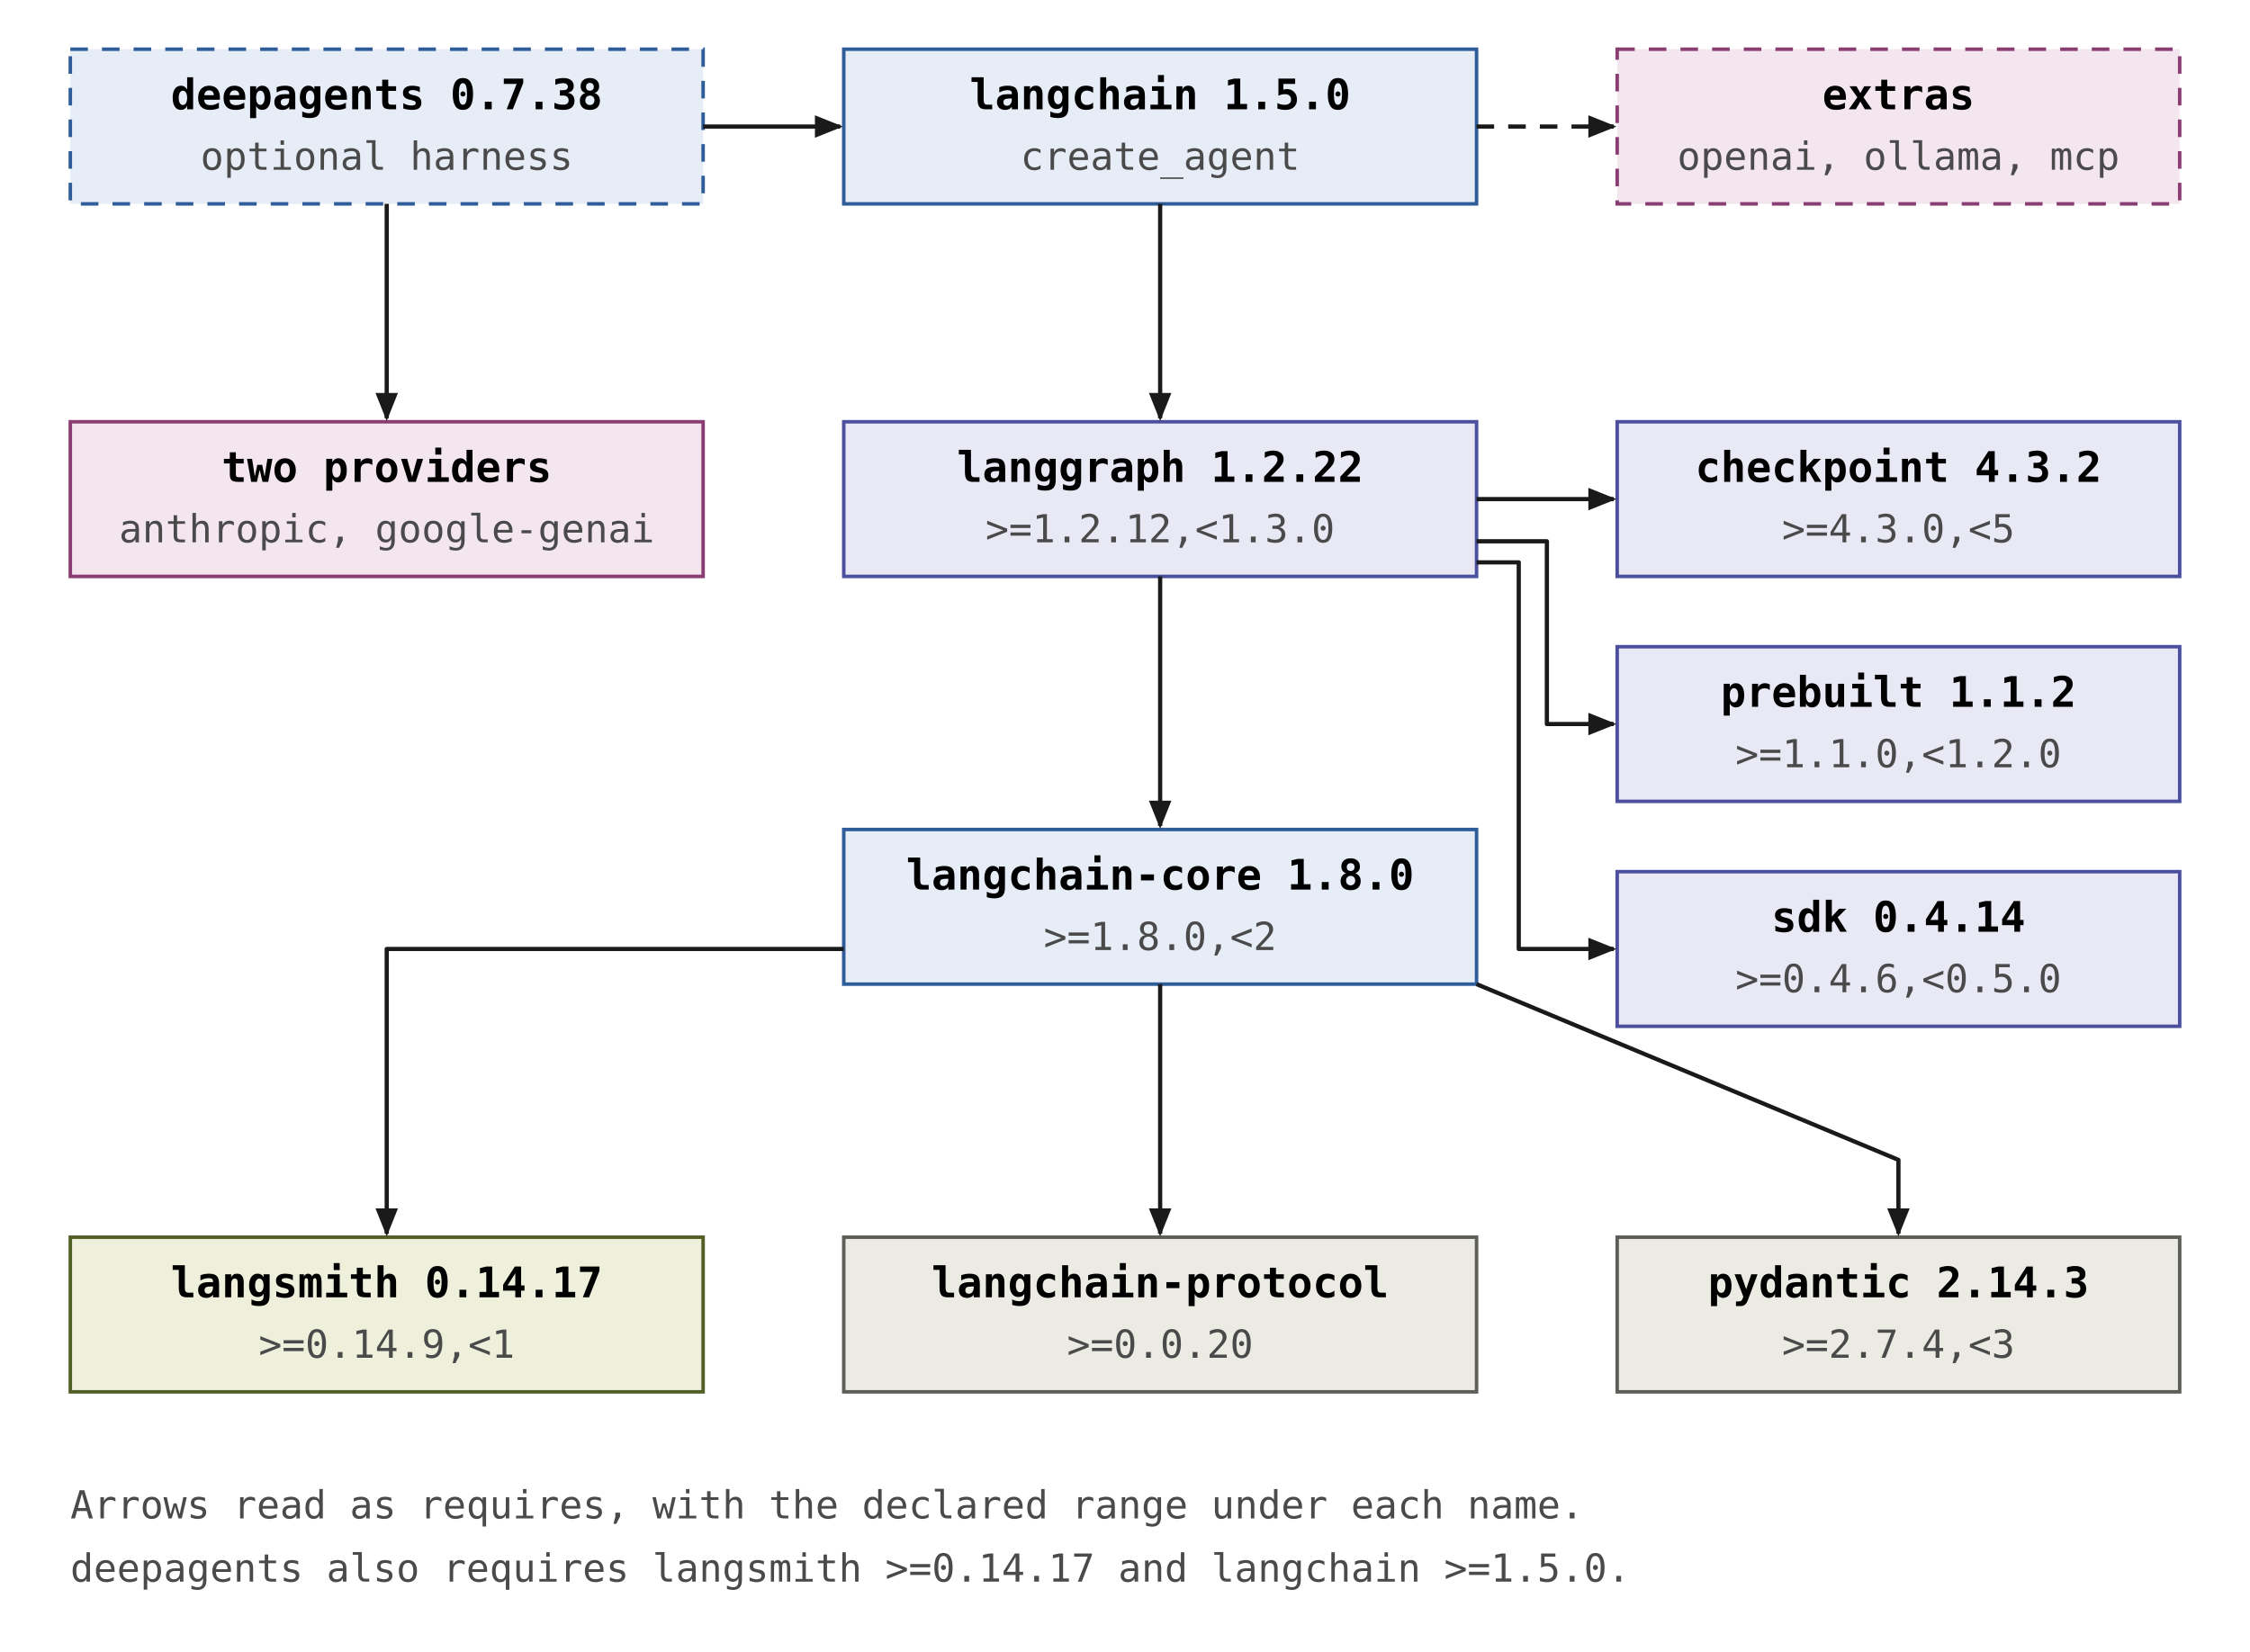
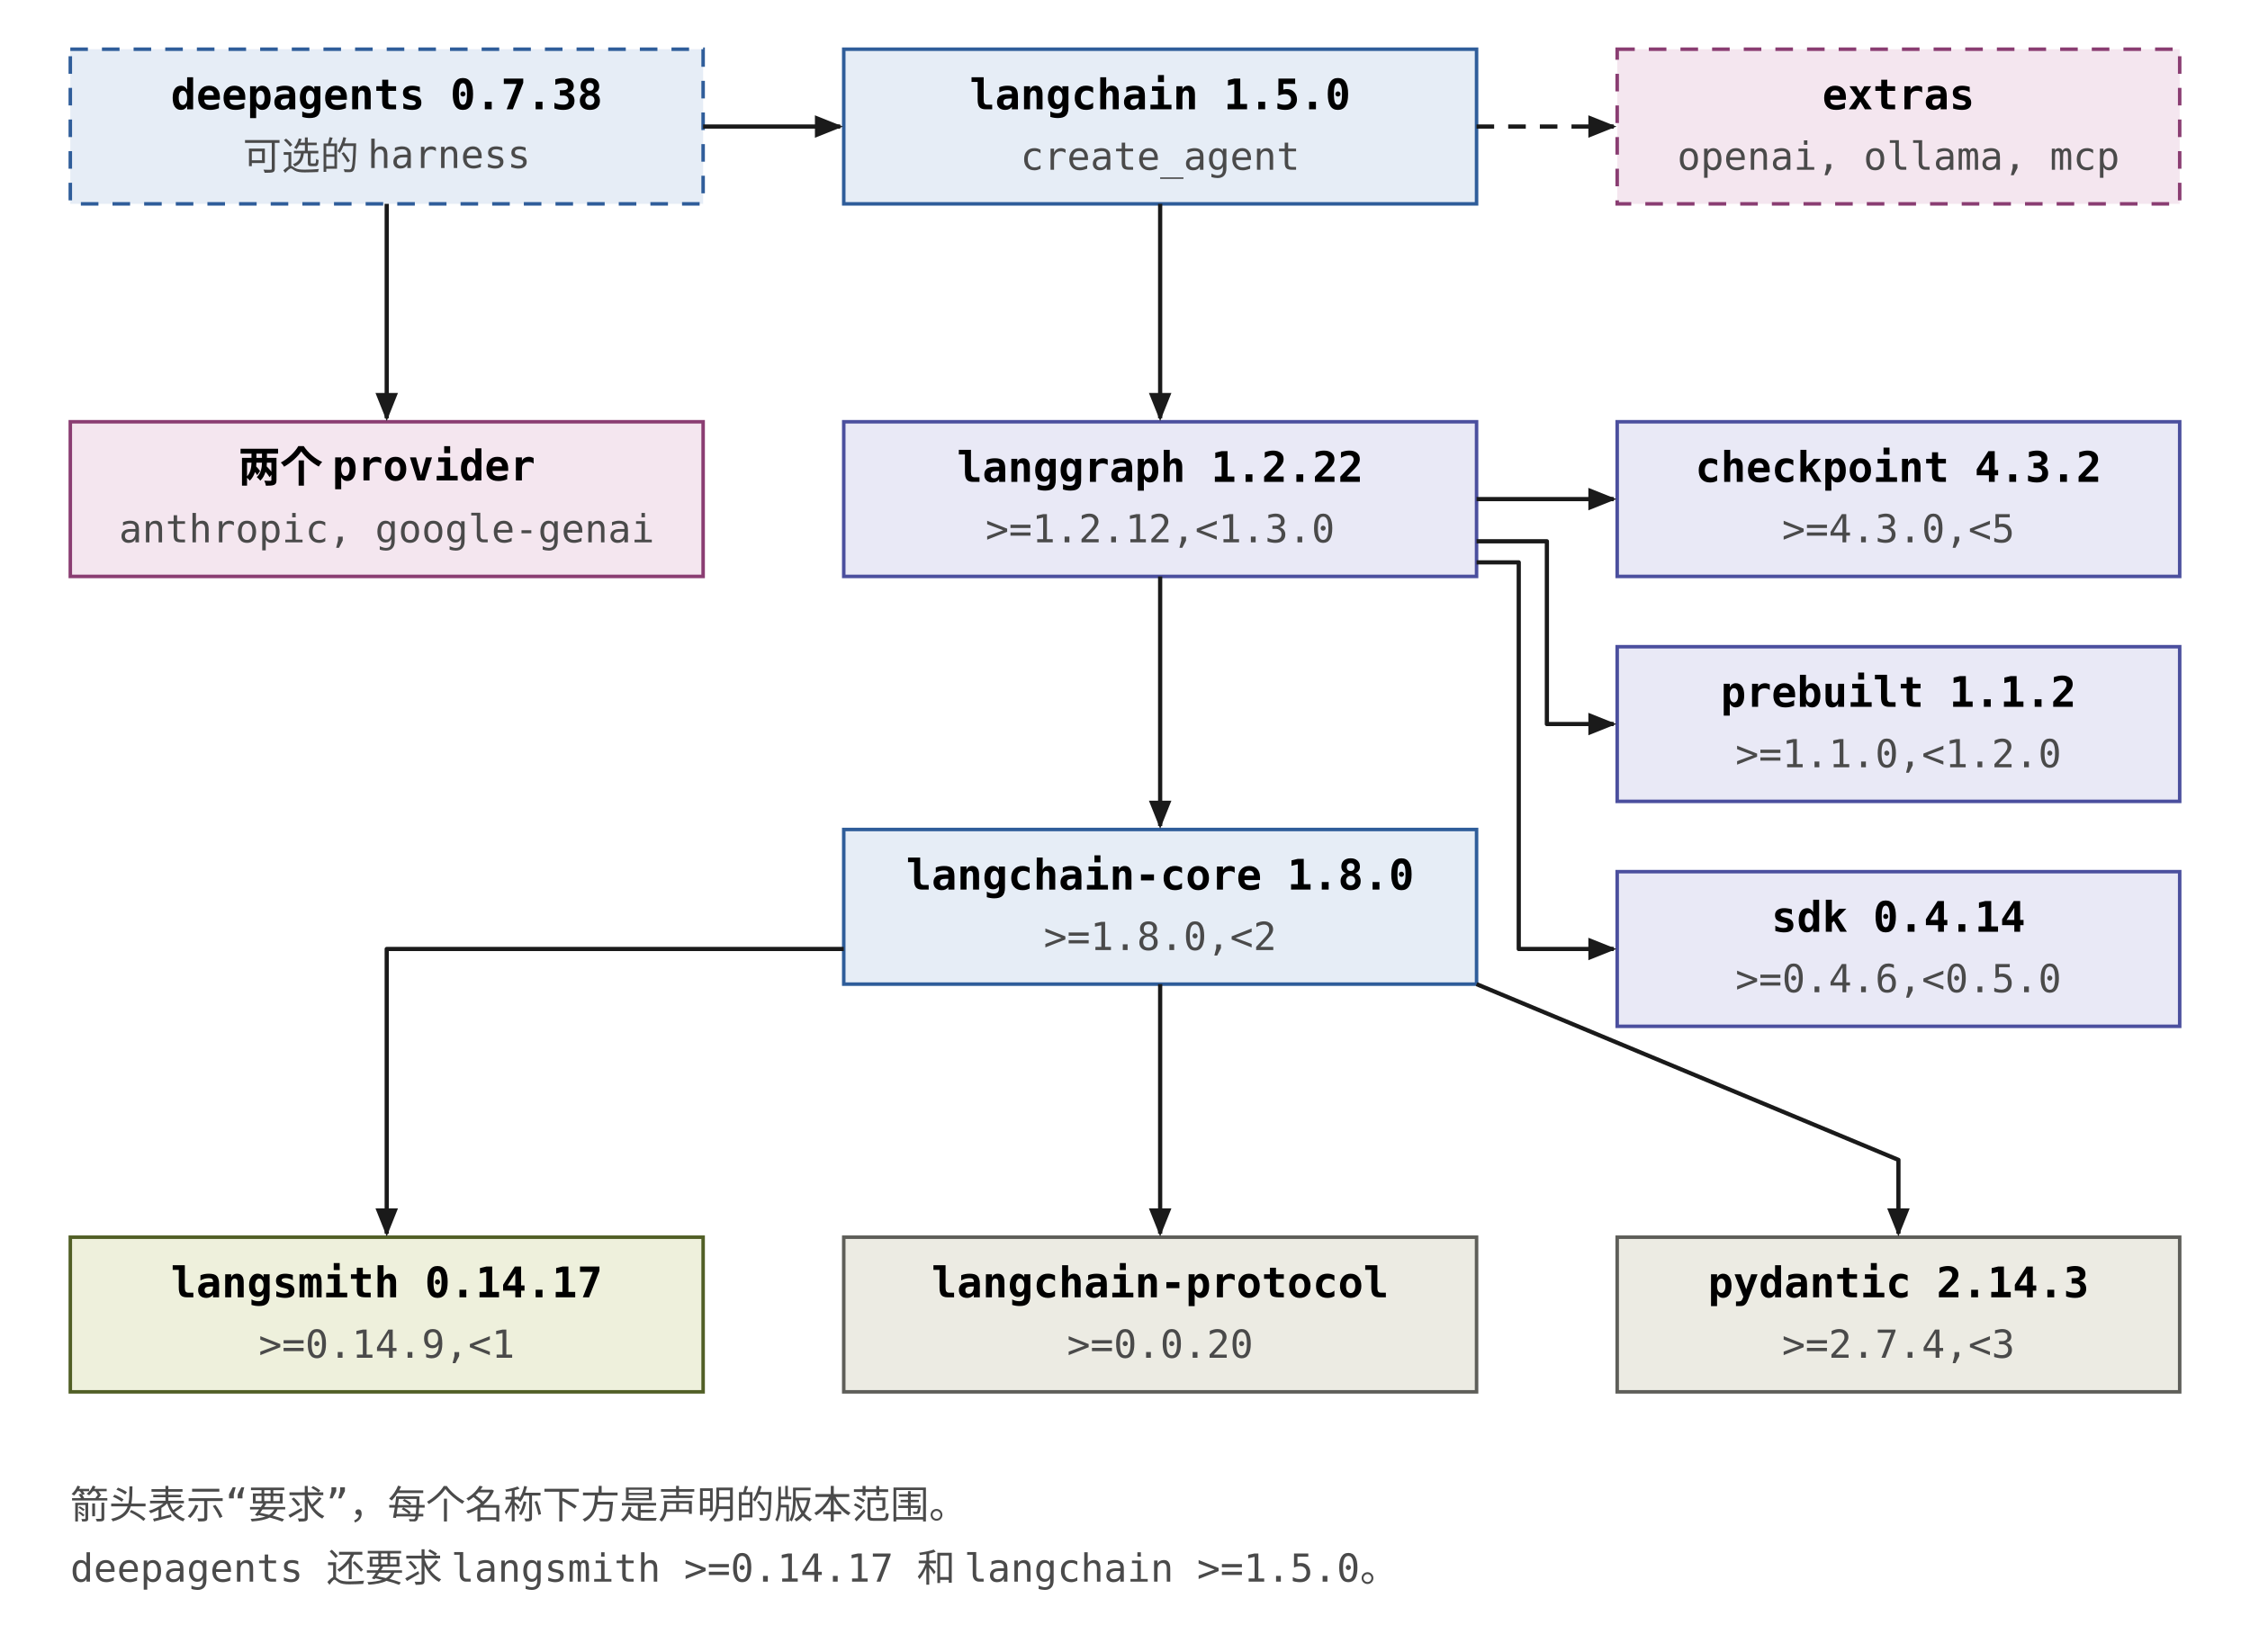
<svg xmlns="http://www.w3.org/2000/svg" viewBox="0 0 640 470" role="img" aria-labelledby="fig-3-1-title fig-3-1-desc" font-family="JetBrains Mono, ui-monospace, monospace">
  <defs>
    <marker id="fig-3-1-head-ink" viewBox="0 0 10 10" refX="9" refY="5" markerWidth="8" markerHeight="8" markerUnits="userSpaceOnUse" orient="auto-start-reverse">
      <path d="M0 1 L10 5 L0 9 z" fill="var(--m-ink, #1a1a1a)" />
    </marker>
  </defs>
  <rect x="20" y="14" width="180" height="44" fill="var(--m-blue-fill, #e6edf6)" stroke="var(--m-blue-ink, #2f5d9a)" stroke-dasharray="5 4" />
  <text x="110" y="31.1" font-size="12" text-anchor="middle" font-weight="700">deepagents 0.7.38</text>
-   <text x="110" y="48.3" font-size="11" text-anchor="middle" class="m-serif" fill="var(--m-ink-soft, #4a4a4a)">optional harness</text>
+   <text x="110" y="48.3" font-size="11" text-anchor="middle" class="m-serif" fill="var(--m-ink-soft, #4a4a4a)">可选的 harness</text>
  <rect x="240" y="14" width="180" height="44" fill="var(--m-blue-fill, #e6edf6)" stroke="var(--m-blue-ink, #2f5d9a)" />
  <text x="330" y="31.1" font-size="12" text-anchor="middle" font-weight="700">langchain 1.5.0</text>
  <text x="330" y="48.3" font-size="11" text-anchor="middle" class="m-serif" fill="var(--m-ink-soft, #4a4a4a)">create_agent</text>
  <rect x="460" y="14" width="160" height="44" fill="var(--m-plum-fill, #f4e6ef)" stroke="var(--m-plum-ink, #8a3d72)" stroke-dasharray="5 4" />
  <text x="540" y="31.1" font-size="12" text-anchor="middle" font-weight="700">extras</text>
  <text x="540" y="48.3" font-size="11" text-anchor="middle" class="m-serif" fill="var(--m-ink-soft, #4a4a4a)">openai, ollama, mcp</text>
  <rect x="20" y="120" width="180" height="44" fill="var(--m-plum-fill, #f4e6ef)" stroke="var(--m-plum-ink, #8a3d72)" />
-   <text x="110" y="137.1" font-size="12" text-anchor="middle" font-weight="700">two providers</text>
+   <text x="110" y="137.1" font-size="12" text-anchor="middle" font-weight="700">两个 provider</text>
  <text x="110" y="154.3" font-size="11" text-anchor="middle" class="m-serif" fill="var(--m-ink-soft, #4a4a4a)">anthropic, google-genai</text>
  <rect x="240" y="120" width="180" height="44" fill="var(--m-indigo-fill, #e9e9f6)" stroke="var(--m-indigo-ink, #4b4f9e)" />
  <text x="330" y="137.1" font-size="12" text-anchor="middle" font-weight="700">langgraph 1.2.22</text>
  <text x="330" y="154.3" font-size="11" text-anchor="middle" class="m-serif" fill="var(--m-ink-soft, #4a4a4a)">&gt;=1.2.12,&lt;1.3.0</text>
  <rect x="240" y="236" width="180" height="44" fill="var(--m-blue-fill, #e6edf6)" stroke="var(--m-blue-ink, #2f5d9a)" />
  <text x="330" y="253.1" font-size="12" text-anchor="middle" font-weight="700">langchain-core 1.8.0</text>
  <text x="330" y="270.3" font-size="11" text-anchor="middle" class="m-serif" fill="var(--m-ink-soft, #4a4a4a)">&gt;=1.8.0,&lt;2</text>
  <rect x="460" y="120" width="160" height="44" fill="var(--m-indigo-fill, #e9e9f6)" stroke="var(--m-indigo-ink, #4b4f9e)" />
  <text x="540" y="137.1" font-size="12" text-anchor="middle" font-weight="700">checkpoint 4.3.2</text>
  <text x="540" y="154.3" font-size="11" text-anchor="middle" class="m-serif" fill="var(--m-ink-soft, #4a4a4a)">&gt;=4.3.0,&lt;5</text>
  <rect x="460" y="184" width="160" height="44" fill="var(--m-indigo-fill, #e9e9f6)" stroke="var(--m-indigo-ink, #4b4f9e)" />
  <text x="540" y="201.1" font-size="12" text-anchor="middle" font-weight="700">prebuilt 1.1.2</text>
  <text x="540" y="218.3" font-size="11" text-anchor="middle" class="m-serif" fill="var(--m-ink-soft, #4a4a4a)">&gt;=1.1.0,&lt;1.2.0</text>
  <rect x="460" y="248" width="160" height="44" fill="var(--m-indigo-fill, #e9e9f6)" stroke="var(--m-indigo-ink, #4b4f9e)" />
  <text x="540" y="265.1" font-size="12" text-anchor="middle" font-weight="700">sdk 0.4.14</text>
  <text x="540" y="282.3" font-size="11" text-anchor="middle" class="m-serif" fill="var(--m-ink-soft, #4a4a4a)">&gt;=0.4.6,&lt;0.5.0</text>
  <rect x="20" y="352" width="180" height="44" fill="var(--m-olive-fill, #eef0dc)" stroke="var(--m-olive-ink, #515f26)" />
  <text x="110" y="369.1" font-size="12" text-anchor="middle" font-weight="700">langsmith 0.14.17</text>
  <text x="110" y="386.3" font-size="11" text-anchor="middle" class="m-serif" fill="var(--m-ink-soft, #4a4a4a)">&gt;=0.14.9,&lt;1</text>
  <rect x="240" y="352" width="180" height="44" fill="var(--m-grey-fill, #ecebe3)" stroke="var(--m-grey-ink, #5e5e59)" />
  <text x="330" y="369.1" font-size="12" text-anchor="middle" font-weight="700">langchain-protocol</text>
  <text x="330" y="386.3" font-size="11" text-anchor="middle" class="m-serif" fill="var(--m-ink-soft, #4a4a4a)">&gt;=0.0.20</text>
  <rect x="460" y="352" width="160" height="44" fill="var(--m-grey-fill, #ecebe3)" stroke="var(--m-grey-ink, #5e5e59)" />
  <text x="540" y="369.1" font-size="12" text-anchor="middle" font-weight="700">pydantic 2.14.3</text>
  <text x="540" y="386.3" font-size="11" text-anchor="middle" class="m-serif" fill="var(--m-ink-soft, #4a4a4a)">&gt;=2.7.4,&lt;3</text>
  <line x1="200" y1="36" x2="239" y2="36" stroke="var(--m-ink, #1a1a1a)" stroke-width="1.2" marker-end="url(#fig-3-1-head-ink)" />
  <line x1="420" y1="36" x2="459" y2="36" stroke="var(--m-ink, #1a1a1a)" stroke-width="1.2" stroke-dasharray="5 4" marker-end="url(#fig-3-1-head-ink)" />
  <line x1="110" y1="58" x2="110" y2="119" stroke="var(--m-ink, #1a1a1a)" stroke-width="1.2" marker-end="url(#fig-3-1-head-ink)" />
  <line x1="330" y1="58" x2="330" y2="119" stroke="var(--m-ink, #1a1a1a)" stroke-width="1.2" marker-end="url(#fig-3-1-head-ink)" />
  <line x1="330" y1="164" x2="330" y2="235" stroke="var(--m-ink, #1a1a1a)" stroke-width="1.2" marker-end="url(#fig-3-1-head-ink)" />
  <line x1="420" y1="142" x2="459" y2="142" stroke="var(--m-ink, #1a1a1a)" stroke-width="1.2" marker-end="url(#fig-3-1-head-ink)" />
  <path d="M420 154 L440 154 L440 206 L459 206" fill="none" stroke="var(--m-ink, #1a1a1a)" stroke-width="1.2" stroke-linejoin="round" marker-end="url(#fig-3-1-head-ink)" />
  <path d="M420 160 L432 160 L432 270 L459 270" fill="none" stroke="var(--m-ink, #1a1a1a)" stroke-width="1.2" stroke-linejoin="round" marker-end="url(#fig-3-1-head-ink)" />
  <path d="M240 270 L110 270 L110 351" fill="none" stroke="var(--m-ink, #1a1a1a)" stroke-width="1.2" stroke-linejoin="round" marker-end="url(#fig-3-1-head-ink)" />
  <line x1="330" y1="280" x2="330" y2="351" stroke="var(--m-ink, #1a1a1a)" stroke-width="1.2" marker-end="url(#fig-3-1-head-ink)" />
  <path d="M420 280 L540 330 L540 351" fill="none" stroke="var(--m-ink, #1a1a1a)" stroke-width="1.2" stroke-linejoin="round" marker-end="url(#fig-3-1-head-ink)" />
-   <text x="20" y="432" font-size="11" class="m-serif" fill="var(--m-ink-soft, #4a4a4a)">Arrows read as requires, with the declared range under each name.</text>
-   <text x="20" y="450" font-size="11" class="m-serif" fill="var(--m-ink-soft, #4a4a4a)">deepagents also requires langsmith &gt;=0.14.17 and langchain &gt;=1.5.0.</text>
+   <text x="20" y="432" font-size="11" class="m-serif" fill="var(--m-ink-soft, #4a4a4a)">箭头表示“要求”，每个名称下方是声明的版本范围。</text>
+   <text x="20" y="450" font-size="11" class="m-serif" fill="var(--m-ink-soft, #4a4a4a)">deepagents 还要求 langsmith &gt;=0.14.17 和 langchain &gt;=1.5.0。</text>
</svg>
